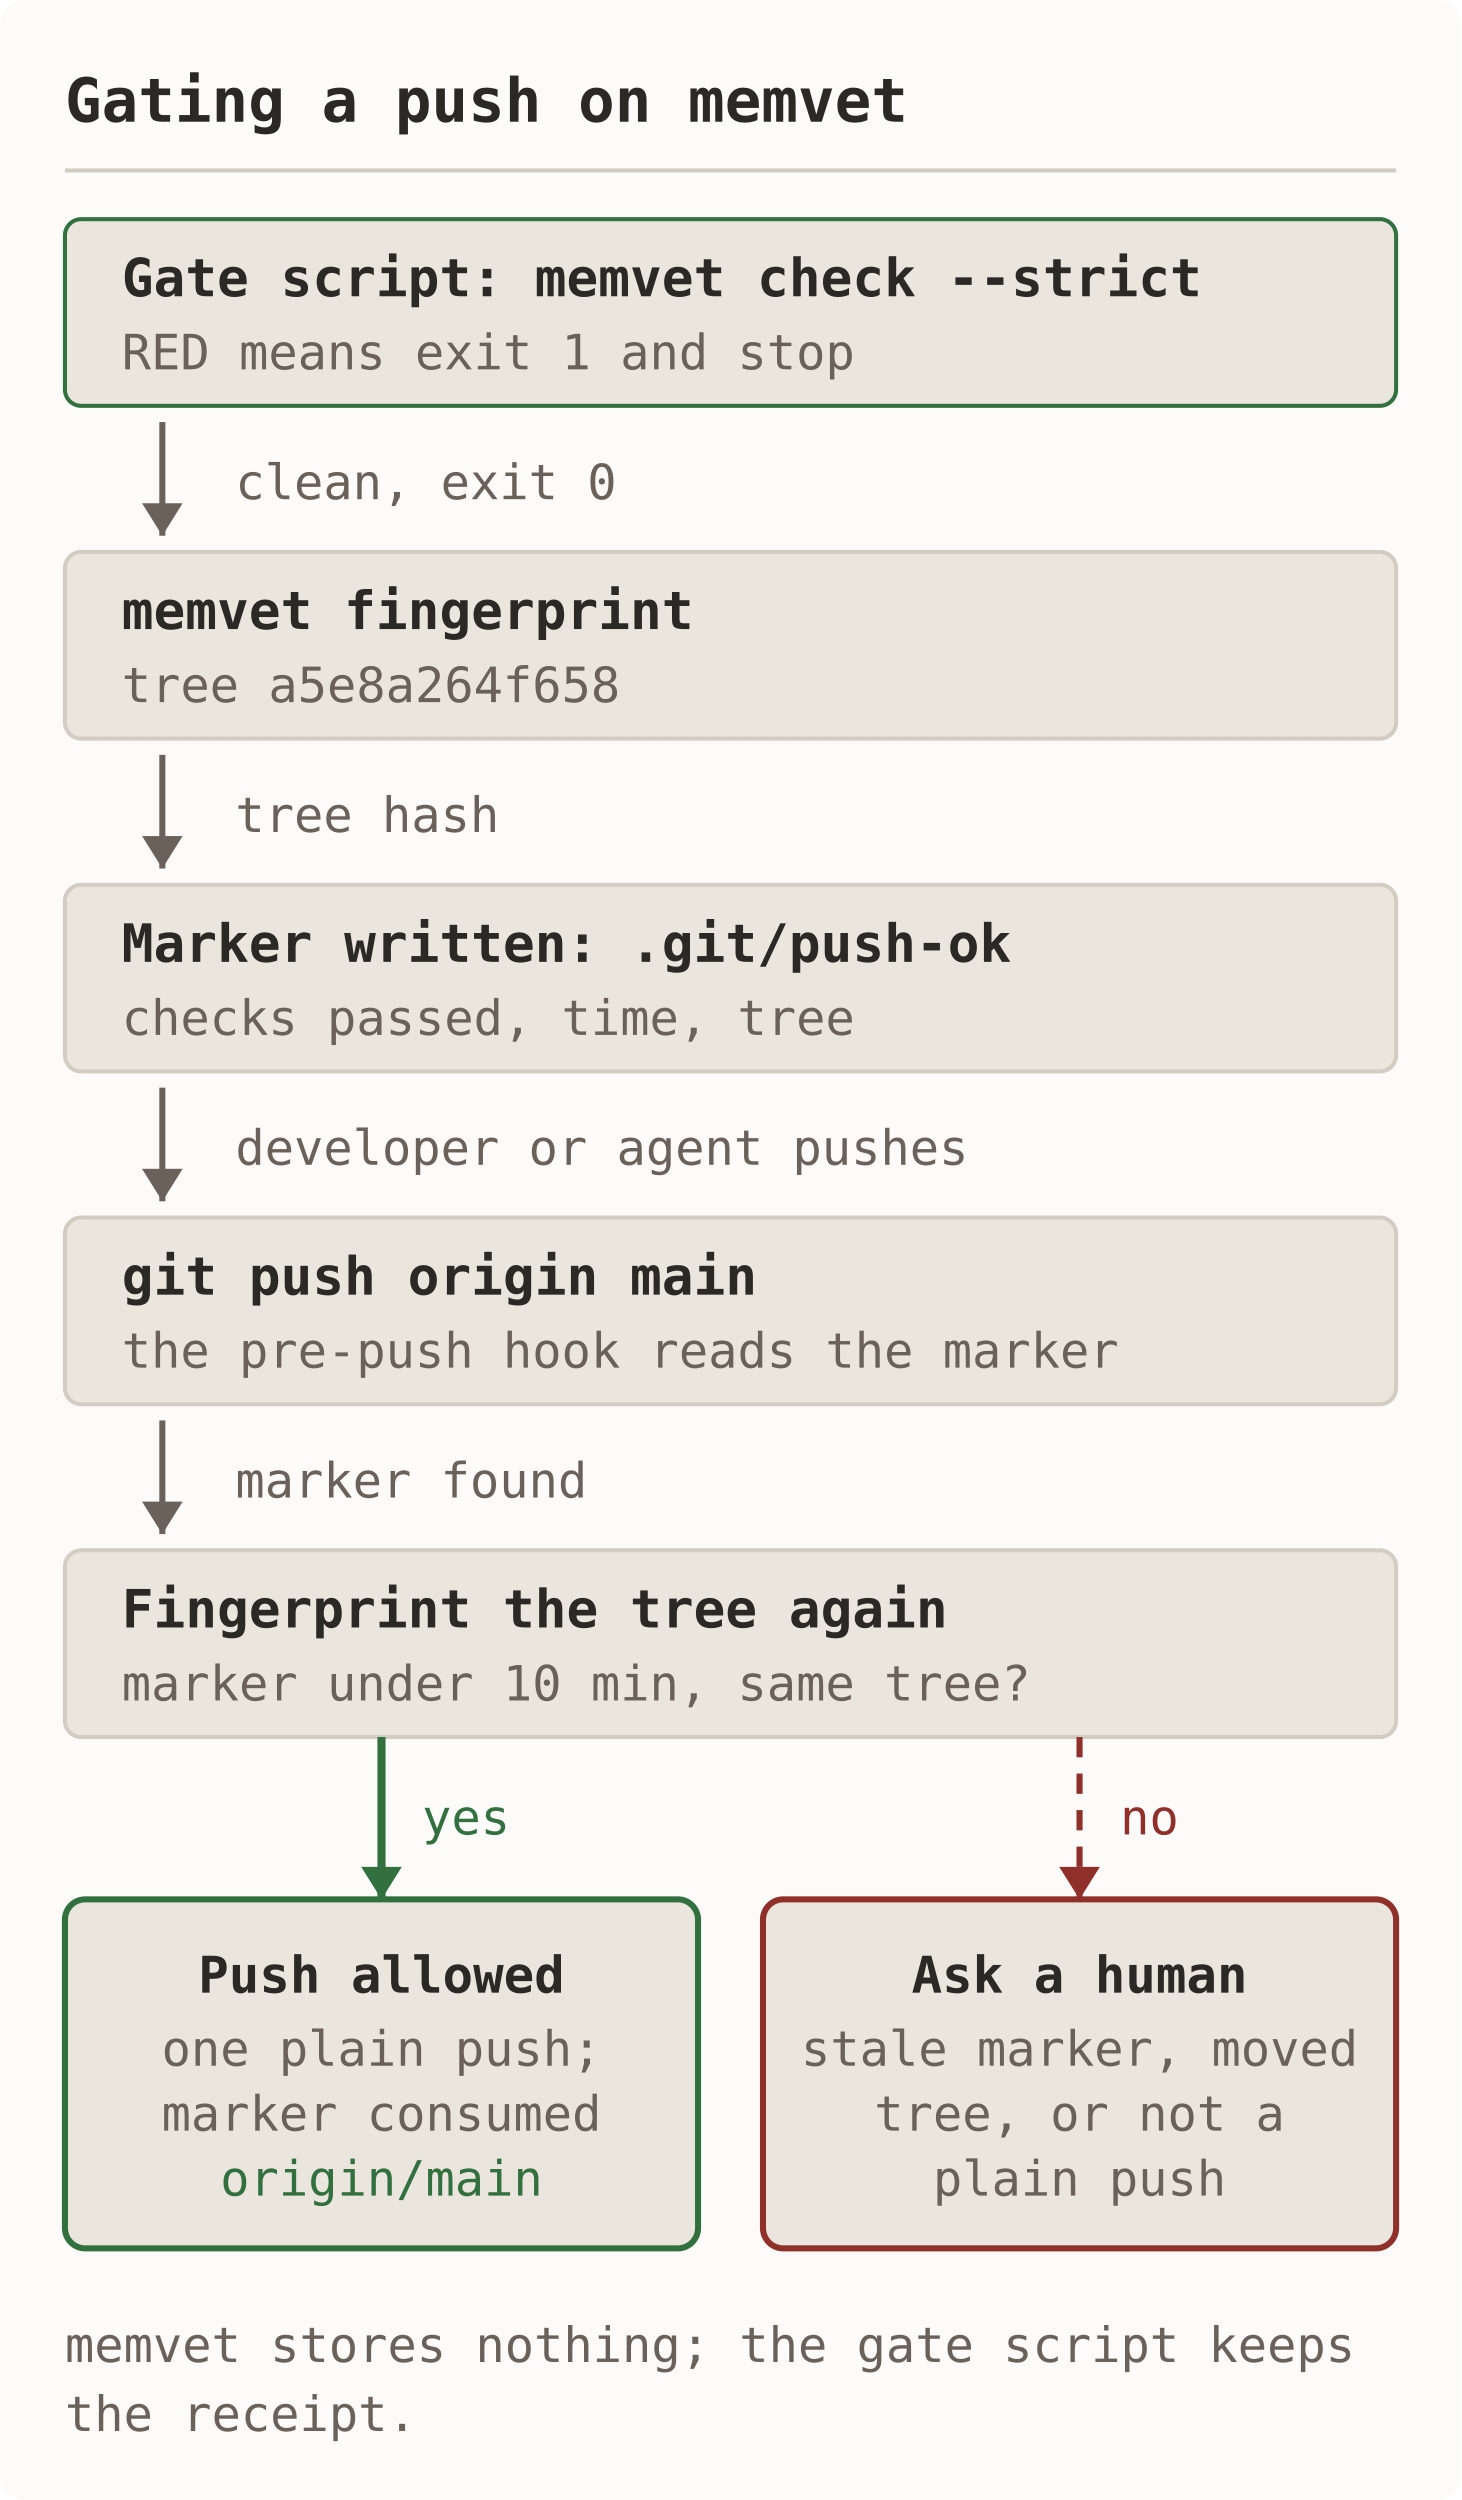
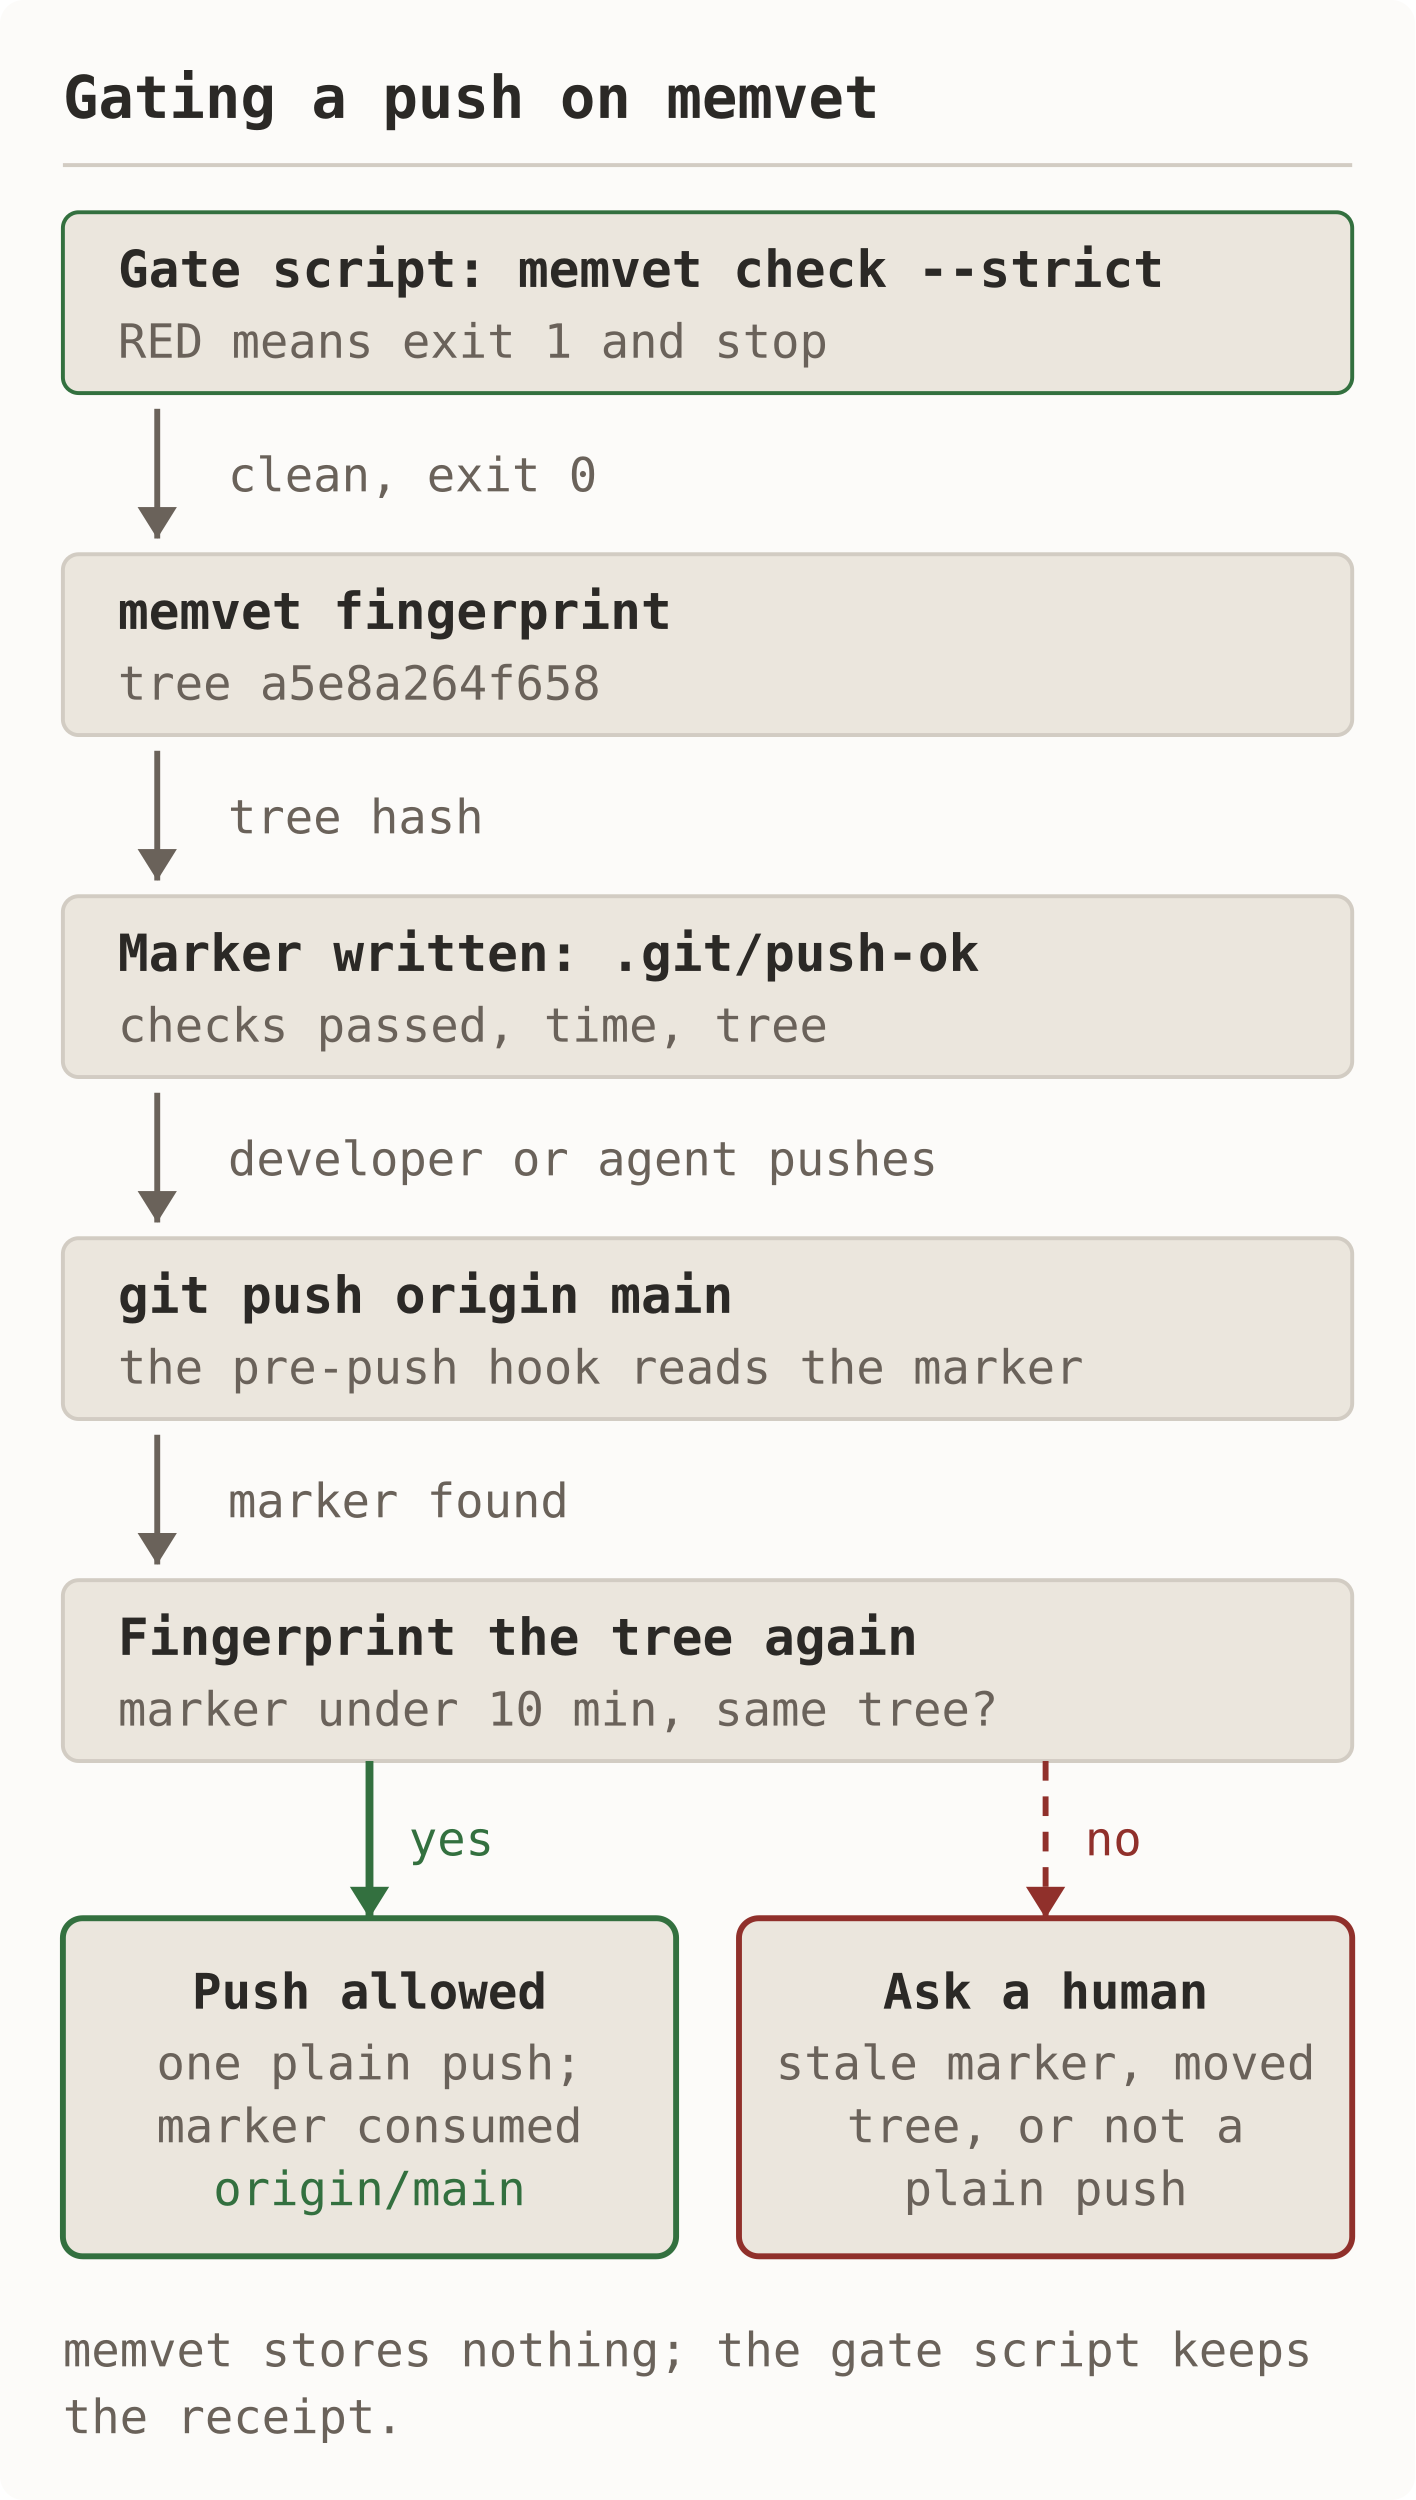
- <svg xmlns="http://www.w3.org/2000/svg" viewBox="0 0 360 616" role="img" font-family="ui-monospace, &quot;SFMono-Regular&quot;, &quot;SF Mono&quot;, Menlo, Consolas, monospace">
-   <rect width="360" height="616" rx="6" fill="#FCFBF9" />
+ <svg xmlns="http://www.w3.org/2000/svg" viewBox="0 0 360 636" role="img" font-family="ui-monospace, &quot;SFMono-Regular&quot;, &quot;SF Mono&quot;, Menlo, Consolas, monospace">
+   <rect width="360" height="636" rx="6" fill="#FCFBF9" />
  <text x="16" y="30" font-size="15" fill="#2B2926" font-weight="600">Gating a push on memvet</text>
  <line x1="16" y1="42" x2="344" y2="42" stroke="#D2CCC3" />
  <rect x="16" y="54" width="328" height="46" rx="4" fill="#EBE6DD" stroke="#33703F" />
  <text x="30" y="73" font-size="13" fill="#2B2926" font-weight="600">Gate script: memvet check --strict</text>
  <text x="30" y="91" font-size="12" fill="#6A625A">RED means exit 1 and stop</text>
-   <path d="M40 104 L40 132" fill="none" stroke="#6A625A" stroke-width="1.5" />
-   <polygon points="35,124 45,124 40,132" fill="#6A625A" />
-   <text x="58" y="123" font-size="12" fill="#6A625A">clean, exit 0</text>
-   <rect x="16" y="136" width="328" height="46" rx="4" fill="#EBE6DD" stroke="#D2CCC3" />
-   <text x="30" y="155" font-size="13" fill="#2B2926" font-weight="600">memvet fingerprint</text>
-   <text x="30" y="173" font-size="12" fill="#6A625A">tree a5e8a264f658</text>
-   <path d="M40 186 L40 214" fill="none" stroke="#6A625A" stroke-width="1.5" />
-   <polygon points="35,206 45,206 40,214" fill="#6A625A" />
-   <text x="58" y="205" font-size="12" fill="#6A625A">tree hash</text>
-   <rect x="16" y="218" width="328" height="46" rx="4" fill="#EBE6DD" stroke="#D2CCC3" />
-   <text x="30" y="237" font-size="13" fill="#2B2926" font-weight="600">Marker written: .git/push-ok</text>
-   <text x="30" y="255" font-size="12" fill="#6A625A">checks passed, time, tree</text>
-   <path d="M40 268 L40 296" fill="none" stroke="#6A625A" stroke-width="1.5" />
-   <polygon points="35,288 45,288 40,296" fill="#6A625A" />
-   <text x="58" y="287" font-size="12" fill="#6A625A">developer or agent pushes</text>
-   <rect x="16" y="300" width="328" height="46" rx="4" fill="#EBE6DD" stroke="#D2CCC3" />
-   <text x="30" y="319" font-size="13" fill="#2B2926" font-weight="600">git push origin main</text>
-   <text x="30" y="337" font-size="12" fill="#6A625A">the pre-push hook reads the marker</text>
-   <path d="M40 350 L40 378" fill="none" stroke="#6A625A" stroke-width="1.5" />
-   <polygon points="35,370 45,370 40,378" fill="#6A625A" />
-   <text x="58" y="369" font-size="12" fill="#6A625A">marker found</text>
-   <rect x="16" y="382" width="328" height="46" rx="4" fill="#EBE6DD" stroke="#D2CCC3" />
-   <text x="30" y="401" font-size="13" fill="#2B2926" font-weight="600">Fingerprint the tree again</text>
-   <text x="30" y="419" font-size="12" fill="#6A625A">marker under 10 min, same tree?</text>
-   <path d="M94 428 L94 468" fill="none" stroke="#33703F" stroke-width="2" />
-   <polygon points="89,460 99,460 94,468" fill="#33703F" />
-   <rect x="100.0" y="439" width="31.6" height="18" rx="3" fill="#FCFBF9" />
-   <text x="104" y="452" font-size="12" fill="#33703F">yes</text>
-   <path d="M266 428 L266 468" fill="none" stroke="#90302B" stroke-width="1.5" stroke-dasharray="5 4" />
-   <polygon points="261,460 271,460 266,468" fill="#90302B" />
-   <rect x="272.0" y="439" width="24.4" height="18" rx="3" fill="#FCFBF9" />
-   <text x="276" y="452" font-size="12" fill="#90302B">no</text>
-   <rect x="16" y="468" width="156" height="86" rx="5" fill="#EBE6DD" stroke="#33703F" stroke-width="1.5" />
-   <text x="94" y="491" font-size="12.5" fill="#2B2926" text-anchor="middle" font-weight="600">Push allowed</text>
-   <text x="94" y="509" font-size="12" fill="#6A625A" text-anchor="middle">one plain push;</text>
-   <text x="94" y="525" font-size="12" fill="#6A625A" text-anchor="middle">marker consumed</text>
-   <text x="94" y="541" font-size="12" fill="#33703F" text-anchor="middle">origin/main</text>
-   <rect x="188" y="468" width="156" height="86" rx="5" fill="#EBE6DD" stroke="#90302B" stroke-width="1.5" />
-   <text x="266" y="491" font-size="12.5" fill="#2B2926" text-anchor="middle" font-weight="600">Ask a human</text>
-   <text x="266" y="509" font-size="12" fill="#6A625A" text-anchor="middle">stale marker, moved</text>
-   <text x="266" y="525" font-size="12" fill="#6A625A" text-anchor="middle">tree, or not a</text>
-   <text x="266" y="541" font-size="12" fill="#6A625A" text-anchor="middle">plain push</text>
-   <text x="16" y="582" font-size="12" fill="#6A625A">memvet stores nothing; the gate script keeps</text>
-   <text x="16" y="599" font-size="12" fill="#6A625A">the receipt.</text>
+   <path d="M40 104 L40 137" fill="none" stroke="#6A625A" stroke-width="1.5" />
+   <polygon points="35,129 45,129 40,137" fill="#6A625A" />
+   <text x="58" y="125" font-size="12" fill="#6A625A">clean, exit 0</text>
+   <rect x="16" y="141" width="328" height="46" rx="4" fill="#EBE6DD" stroke="#D2CCC3" />
+   <text x="30" y="160" font-size="13" fill="#2B2926" font-weight="600">memvet fingerprint</text>
+   <text x="30" y="178" font-size="12" fill="#6A625A">tree a5e8a264f658</text>
+   <path d="M40 191 L40 224" fill="none" stroke="#6A625A" stroke-width="1.5" />
+   <polygon points="35,216 45,216 40,224" fill="#6A625A" />
+   <text x="58" y="212" font-size="12" fill="#6A625A">tree hash</text>
+   <rect x="16" y="228" width="328" height="46" rx="4" fill="#EBE6DD" stroke="#D2CCC3" />
+   <text x="30" y="247" font-size="13" fill="#2B2926" font-weight="600">Marker written: .git/push-ok</text>
+   <text x="30" y="265" font-size="12" fill="#6A625A">checks passed, time, tree</text>
+   <path d="M40 278 L40 311" fill="none" stroke="#6A625A" stroke-width="1.5" />
+   <polygon points="35,303 45,303 40,311" fill="#6A625A" />
+   <text x="58" y="299" font-size="12" fill="#6A625A">developer or agent pushes</text>
+   <rect x="16" y="315" width="328" height="46" rx="4" fill="#EBE6DD" stroke="#D2CCC3" />
+   <text x="30" y="334" font-size="13" fill="#2B2926" font-weight="600">git push origin main</text>
+   <text x="30" y="352" font-size="12" fill="#6A625A">the pre-push hook reads the marker</text>
+   <path d="M40 365 L40 398" fill="none" stroke="#6A625A" stroke-width="1.5" />
+   <polygon points="35,390 45,390 40,398" fill="#6A625A" />
+   <text x="58" y="386" font-size="12" fill="#6A625A">marker found</text>
+   <rect x="16" y="402" width="328" height="46" rx="4" fill="#EBE6DD" stroke="#D2CCC3" />
+   <text x="30" y="421" font-size="13" fill="#2B2926" font-weight="600">Fingerprint the tree again</text>
+   <text x="30" y="439" font-size="12" fill="#6A625A">marker under 10 min, same tree?</text>
+   <path d="M94 448 L94 488" fill="none" stroke="#33703F" stroke-width="2" />
+   <polygon points="89,480 99,480 94,488" fill="#33703F" />
+   <rect x="100.0" y="459" width="31.6" height="18" rx="3" fill="#FCFBF9" />
+   <text x="104" y="472" font-size="12" fill="#33703F">yes</text>
+   <path d="M266 448 L266 488" fill="none" stroke="#90302B" stroke-width="1.5" stroke-dasharray="5 4" />
+   <polygon points="261,480 271,480 266,488" fill="#90302B" />
+   <rect x="272.0" y="459" width="24.4" height="18" rx="3" fill="#FCFBF9" />
+   <text x="276" y="472" font-size="12" fill="#90302B">no</text>
+   <rect x="16" y="488" width="156" height="86" rx="5" fill="#EBE6DD" stroke="#33703F" stroke-width="1.5" />
+   <text x="94" y="511" font-size="12.5" fill="#2B2926" text-anchor="middle" font-weight="600">Push allowed</text>
+   <text x="94" y="529" font-size="12" fill="#6A625A" text-anchor="middle">one plain push;</text>
+   <text x="94" y="545" font-size="12" fill="#6A625A" text-anchor="middle">marker consumed</text>
+   <text x="94" y="561" font-size="12" fill="#33703F" text-anchor="middle">origin/main</text>
+   <rect x="188" y="488" width="156" height="86" rx="5" fill="#EBE6DD" stroke="#90302B" stroke-width="1.5" />
+   <text x="266" y="511" font-size="12.5" fill="#2B2926" text-anchor="middle" font-weight="600">Ask a human</text>
+   <text x="266" y="529" font-size="12" fill="#6A625A" text-anchor="middle">stale marker, moved</text>
+   <text x="266" y="545" font-size="12" fill="#6A625A" text-anchor="middle">tree, or not a</text>
+   <text x="266" y="561" font-size="12" fill="#6A625A" text-anchor="middle">plain push</text>
+   <text x="16" y="602" font-size="12" fill="#6A625A">memvet stores nothing; the gate script keeps</text>
+   <text x="16" y="619" font-size="12" fill="#6A625A">the receipt.</text>
</svg>
